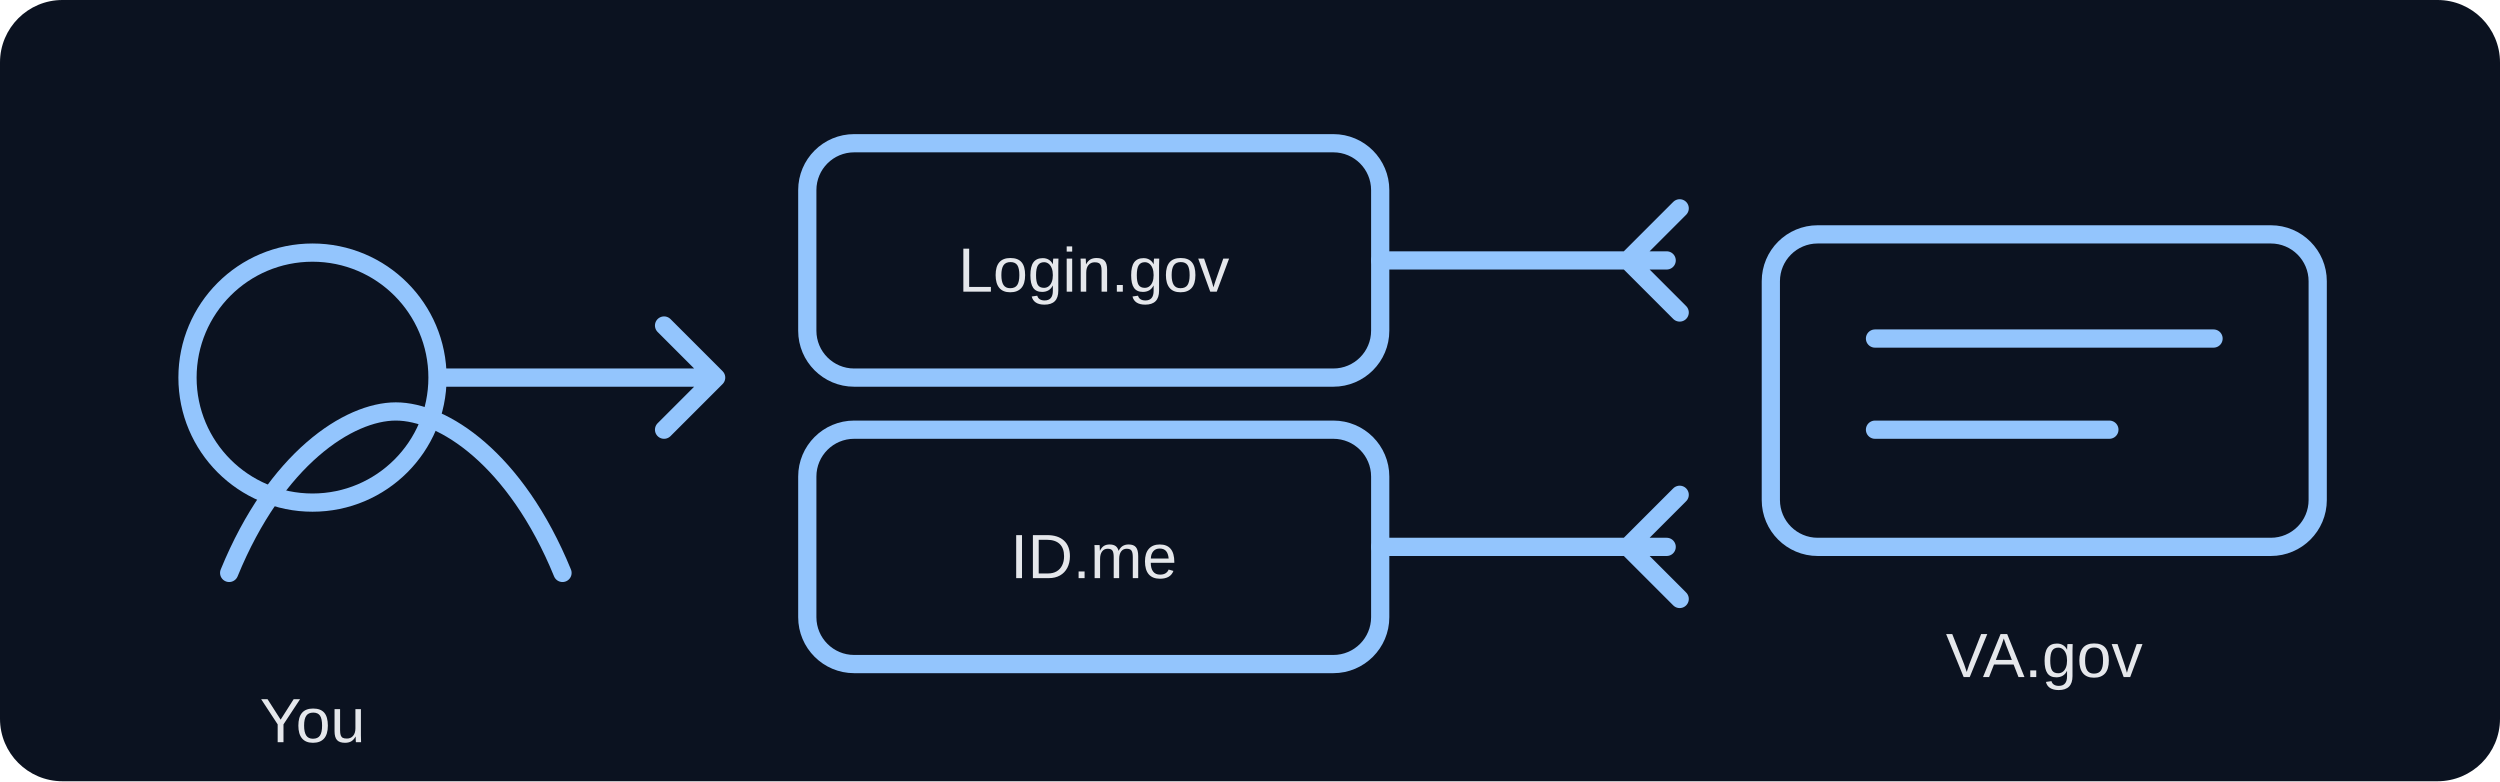
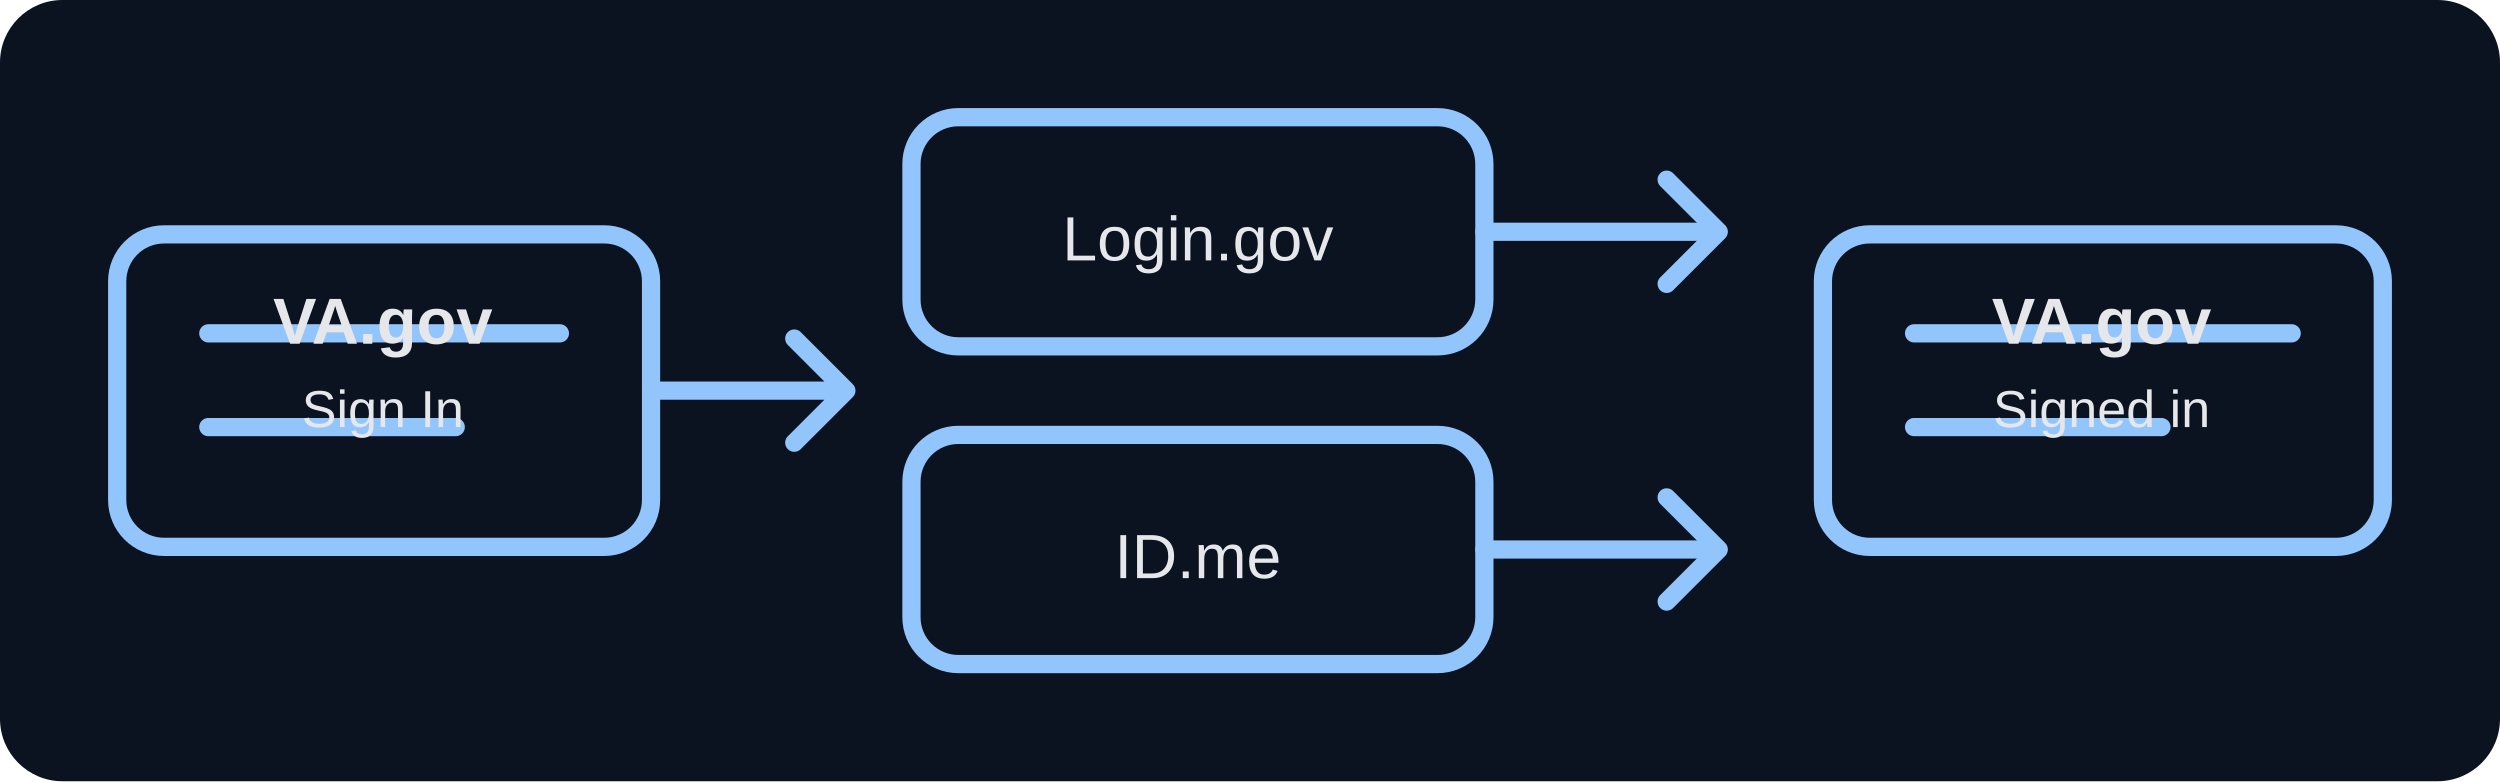
<svg xmlns="http://www.w3.org/2000/svg" viewBox="0 0 960 300" role="img" aria-labelledby="t d">
  <rect width="960" height="300" rx="24" fill="#0b1220" />
  <g fill="none" stroke="#93c5fd" stroke-width="7" stroke-linecap="round" stroke-linejoin="round">
-     <circle cx="120" cy="145" r="48" />
-     <path d="M88 220c18-44 46-62 64-62s46 18 64 62" />
-     <path d="M170 145h100M255 125l20 20-20 20" />
-     <rect x="310" y="55" width="220" height="90" rx="18" />
-     <rect x="310" y="165" width="220" height="90" rx="18" />
-     <path d="M530 100h110M530 210h110M625 100l20 20M625 100l20-20M625 210l20 20M625 210l20-20" />
-     <rect x="680" y="90" width="210" height="120" rx="18" />
-     <path d="M720 130h130M720 165h90" />
+     <rect x="45" y="90" width="205" height="120" rx="18" />
+     <path d="M80 128h135M80 164h95" />
+     <path d="M250 150h70M305 130l20 20-20 20" />
+     <rect x="350" y="45" width="220" height="88" rx="18" />
+     <rect x="350" y="167" width="220" height="88" rx="18" />
+     <path d="M570 89h85M570 211h85" />
+     <path d="M640 69l20 20-20 20M640 191l20 20-20 20" />
+     <rect x="700" y="90" width="215" height="120" rx="18" />
+     <path d="M735 128h145M735 164h95" />
  </g>
-   <g fill="#e5e7eb" font-family="Arial,sans-serif" font-size="24" text-anchor="middle">
-     <text x="120" y="285">You</text>
-     <text x="420" y="112">Login.gov</text>
-     <text x="420" y="222">ID.me</text>
-     <text x="785" y="260">VA.gov</text>
+   <g fill="#e5e7eb" font-family="Arial,sans-serif" text-anchor="middle">
+     <text x="147" y="132" font-size="25" font-weight="700">VA.gov</text>
+     <text x="147" y="164" font-size="20">Sign In</text>
+     <text x="460" y="100" font-size="24">Login.gov</text>
+     <text x="460" y="222" font-size="24">ID.me</text>
+     <text x="807" y="132" font-size="25" font-weight="700">VA.gov</text>
+     <text x="807" y="164" font-size="20">Signed in</text>
  </g>
</svg>
